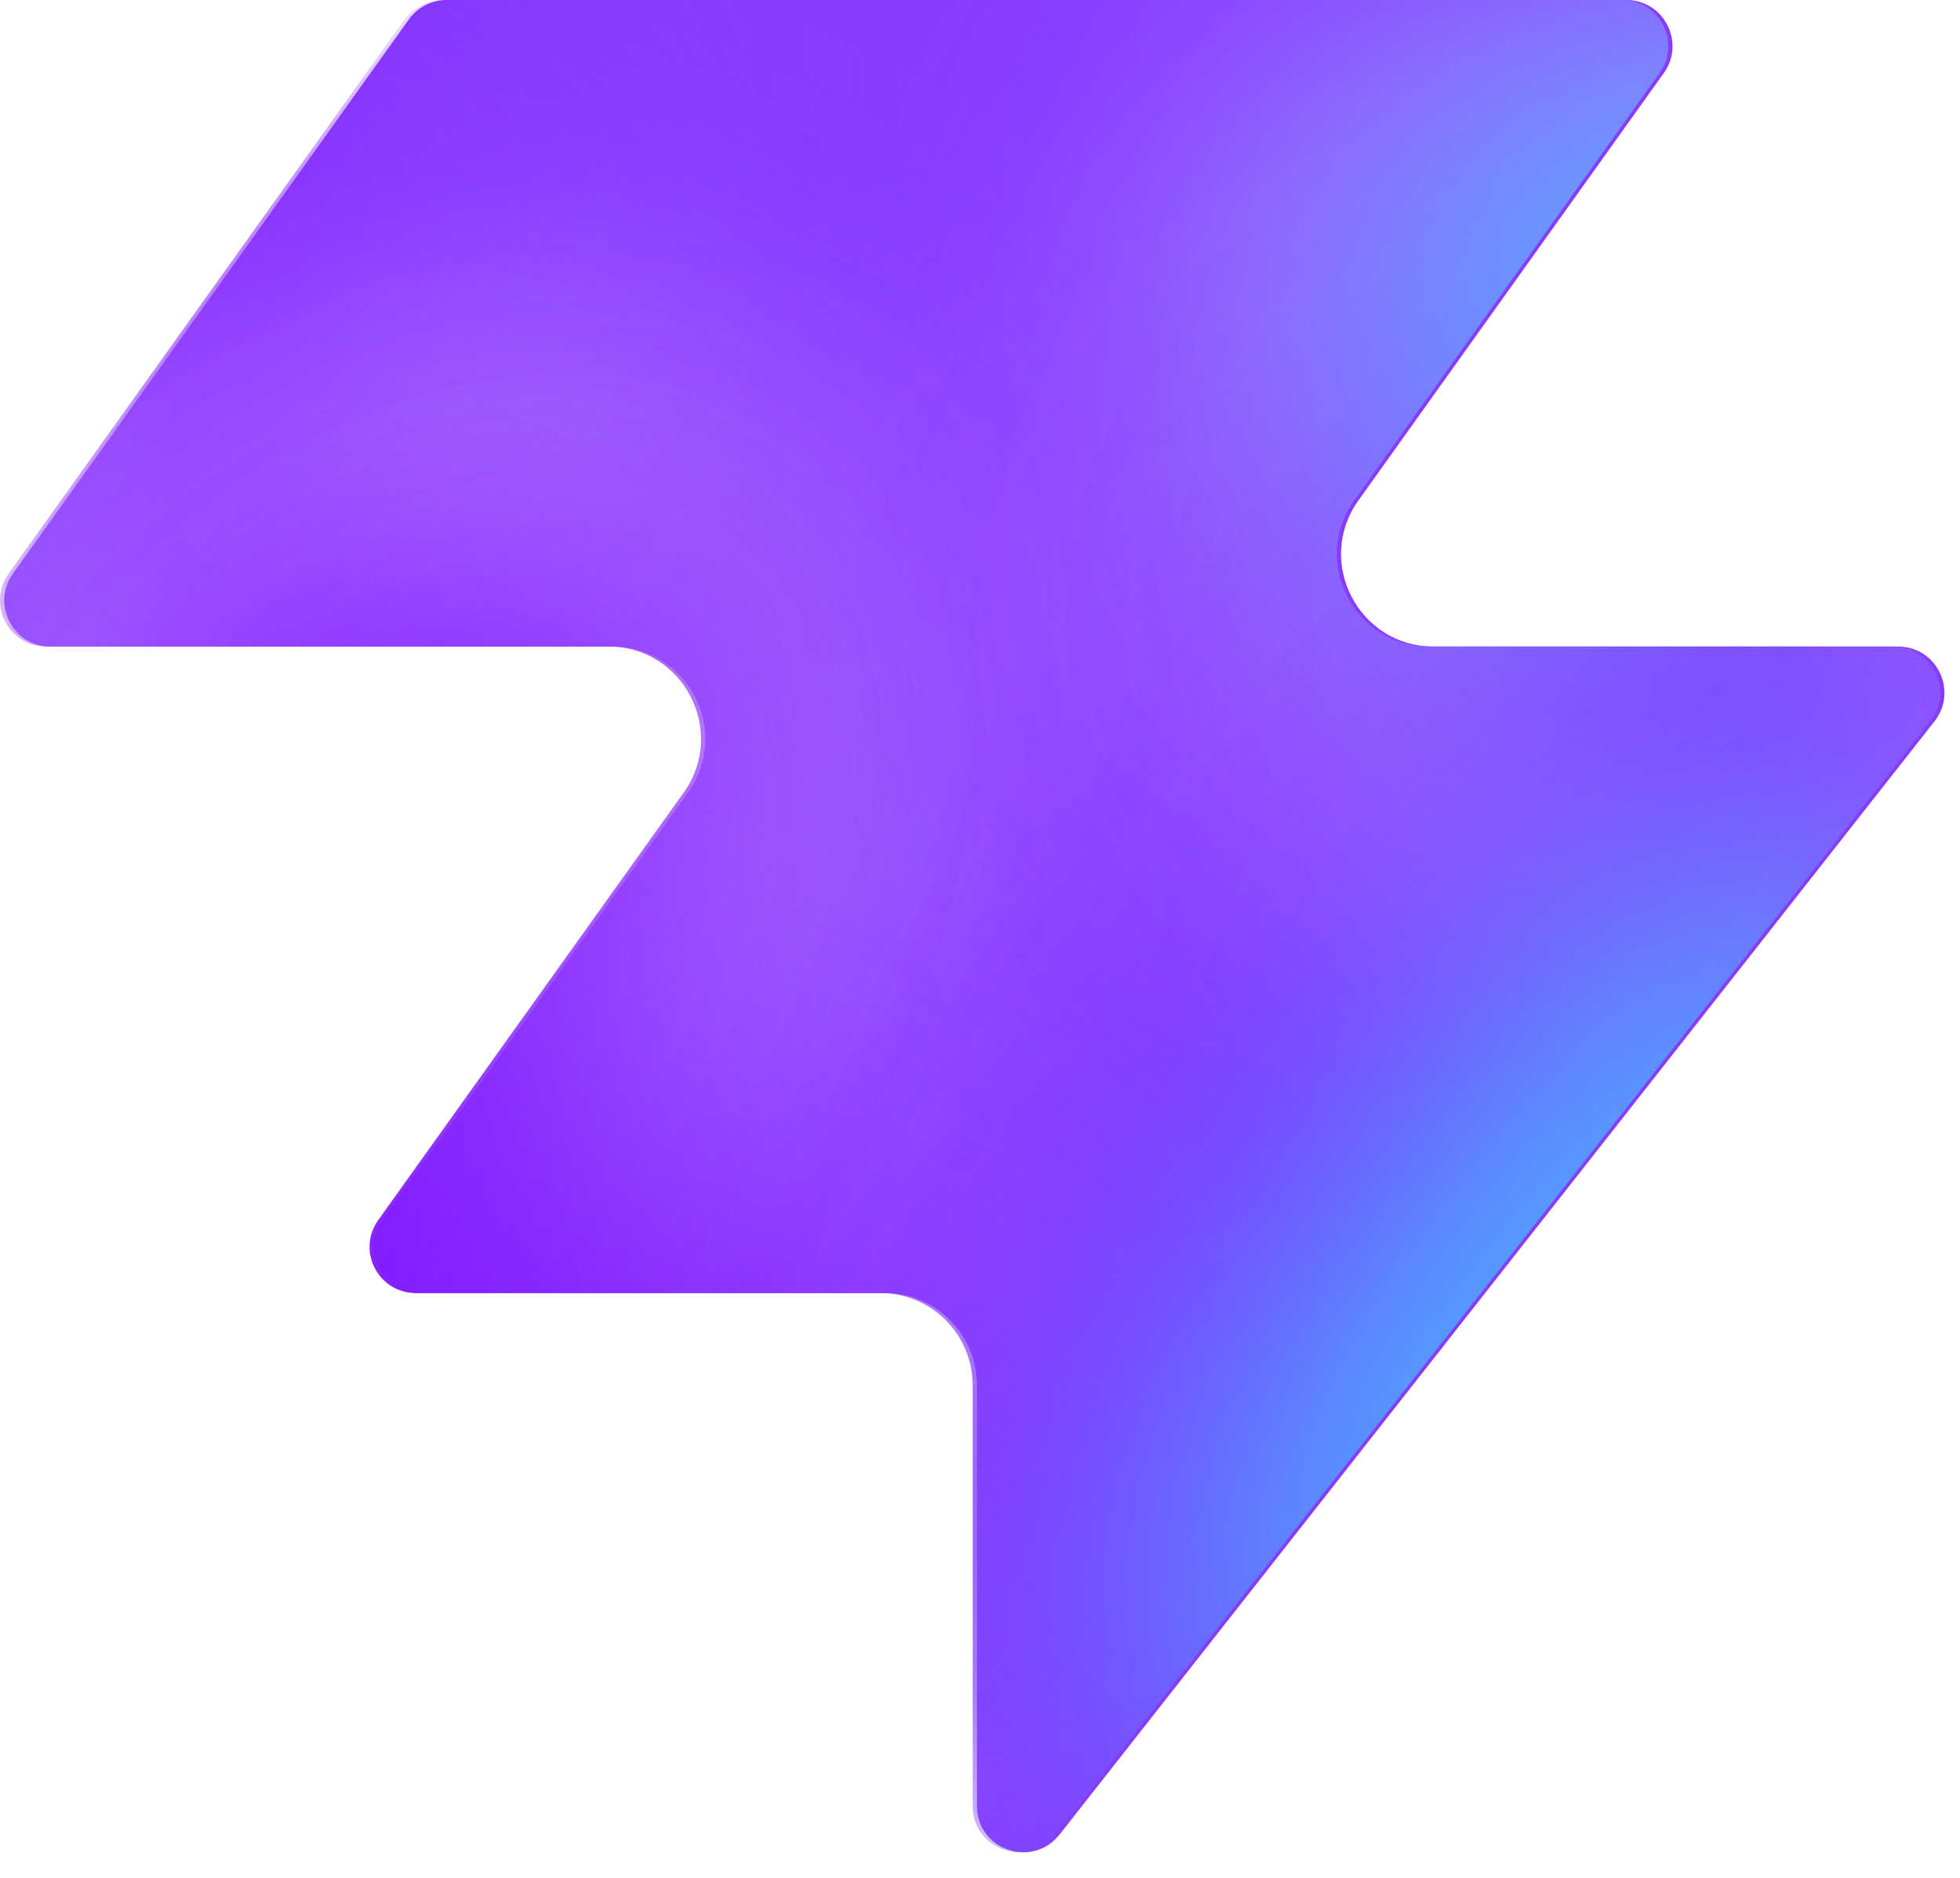
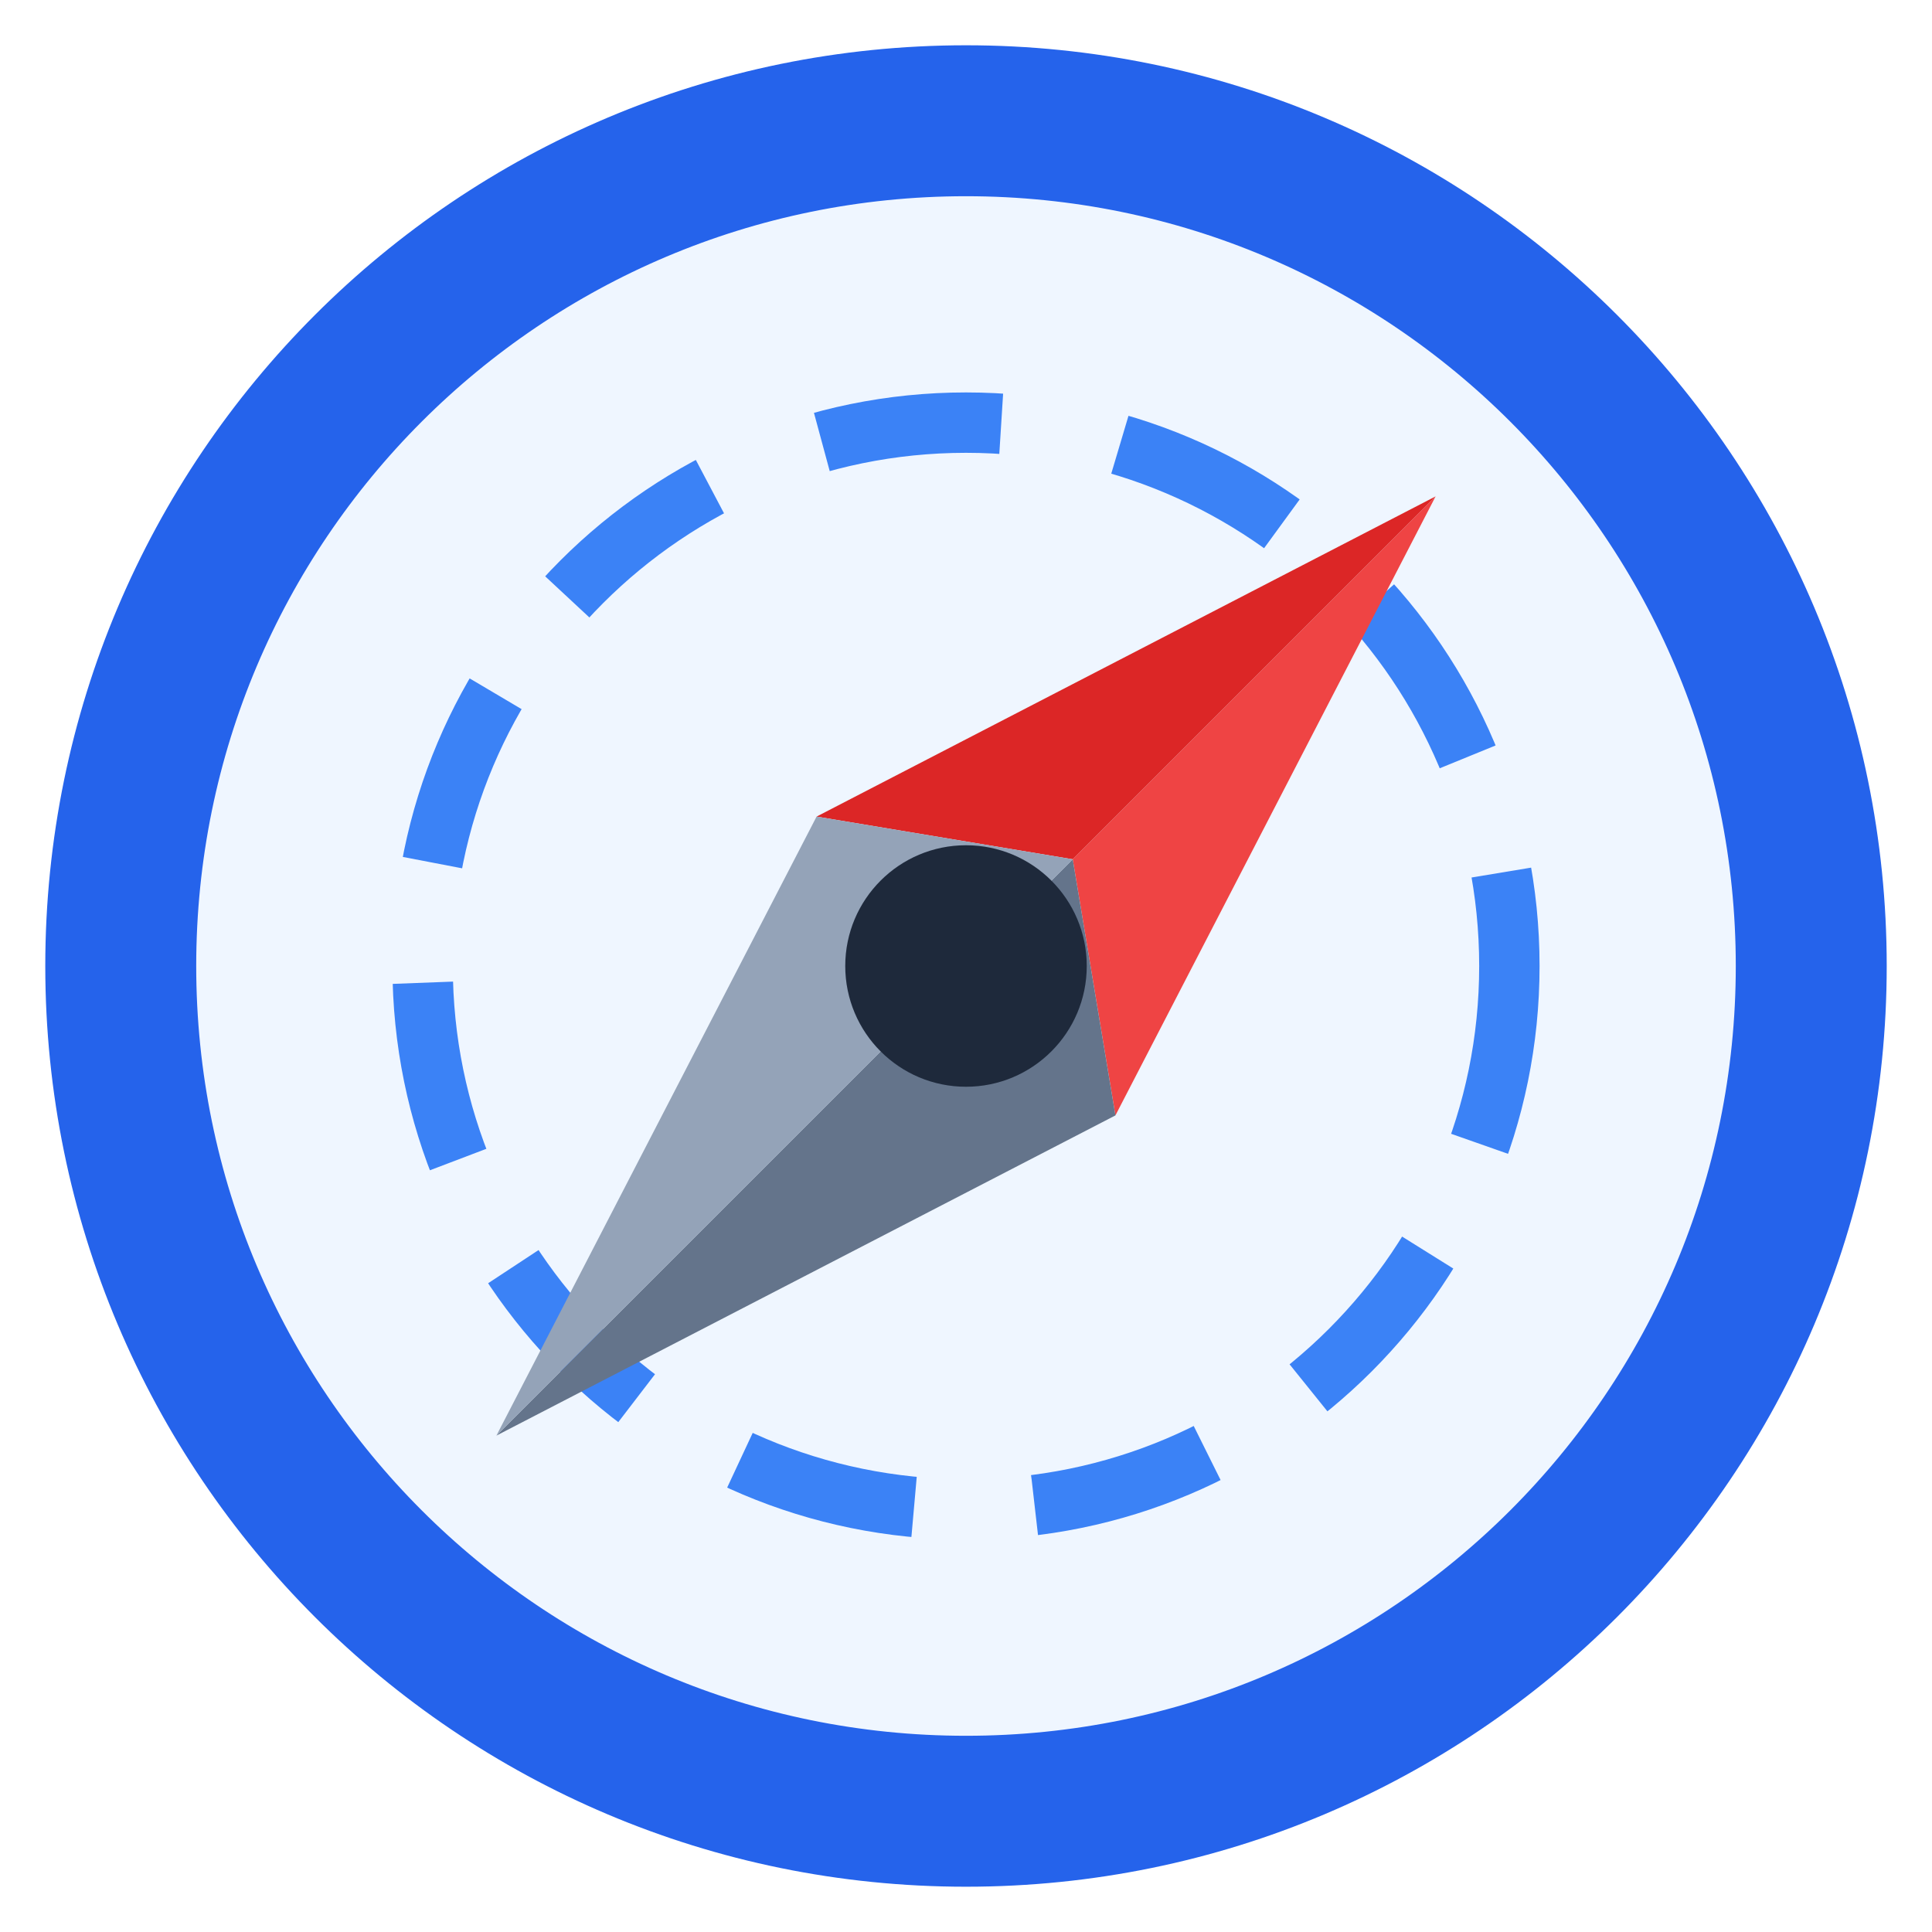
- <svg xmlns="http://www.w3.org/2000/svg" width="48" height="46" fill="none" viewBox="0 0 48 46">
-   <path fill="#863bff" d="M25.946 44.938c-.664.845-2.021.375-2.021-.698V33.937a2.26 2.26 0 0 0-2.262-2.262H10.287c-.92 0-1.456-1.04-.92-1.788l7.48-10.471c1.07-1.497 0-3.578-1.842-3.578H1.237c-.92 0-1.456-1.04-.92-1.788L10.013.474c.214-.297.556-.474.92-.474h28.894c.92 0 1.456 1.04.92 1.788l-7.48 10.471c-1.07 1.498 0 3.579 1.842 3.579h11.377c.943 0 1.473 1.088.89 1.83L25.947 44.94z" style="fill:#863bff;fill:color(display-p3 .525 .23 1);fill-opacity:1" />
-   <mask id="a" width="48" height="46" x="0" y="0" maskUnits="userSpaceOnUse" style="mask-type:alpha">
-     <path fill="#000" d="M25.842 44.938c-.664.844-2.021.375-2.021-.698V33.937a2.26 2.26 0 0 0-2.262-2.262H10.183c-.92 0-1.456-1.04-.92-1.788l7.48-10.471c1.07-1.498 0-3.579-1.842-3.579H1.133c-.92 0-1.456-1.04-.92-1.787L9.91.473c.214-.297.556-.474.92-.474h28.894c.92 0 1.456 1.04.92 1.788l-7.48 10.471c-1.07 1.498 0 3.578 1.842 3.578h11.377c.943 0 1.473 1.088.89 1.832L25.843 44.94z" style="fill:#000;fill-opacity:1" />
-   </mask>
-   <g mask="url(#a)">
-     <g filter="url(#b)">
-       <ellipse cx="5.508" cy="14.704" fill="#ede6ff" rx="5.508" ry="14.704" style="fill:#ede6ff;fill:color(display-p3 .927 .903 1);fill-opacity:1" transform="matrix(.00324 1 1 -.00324 -4.47 31.516)" />
-     </g>
-     <g filter="url(#c)">
-       <ellipse cx="10.399" cy="29.851" fill="#ede6ff" rx="10.399" ry="29.851" style="fill:#ede6ff;fill:color(display-p3 .927 .903 1);fill-opacity:1" transform="matrix(.00324 1 1 -.00324 -39.328 7.883)" />
-     </g>
-     <g filter="url(#d)">
-       <ellipse cx="5.508" cy="30.487" fill="#7e14ff" rx="5.508" ry="30.487" style="fill:#7e14ff;fill:color(display-p3 .492 .077 1);fill-opacity:1" transform="rotate(89.814 -25.913 -14.639)scale(1 -1)" />
-     </g>
-     <g filter="url(#e)">
-       <ellipse cx="5.508" cy="30.599" fill="#7e14ff" rx="5.508" ry="30.599" style="fill:#7e14ff;fill:color(display-p3 .492 .077 1);fill-opacity:1" transform="rotate(89.814 -32.644 -3.334)scale(1 -1)" />
-     </g>
-     <g filter="url(#f)">
-       <ellipse cx="5.508" cy="30.599" fill="#7e14ff" rx="5.508" ry="30.599" style="fill:#7e14ff;fill:color(display-p3 .492 .077 1);fill-opacity:1" transform="matrix(.00324 1 1 -.00324 -34.34 30.47)" />
-     </g>
-     <g filter="url(#g)">
-       <ellipse cx="14.072" cy="22.078" fill="#ede6ff" rx="14.072" ry="22.078" style="fill:#ede6ff;fill:color(display-p3 .927 .903 1);fill-opacity:1" transform="rotate(93.35 24.506 48.493)scale(-1 1)" />
-     </g>
-     <g filter="url(#h)">
-       <ellipse cx="3.47" cy="21.501" fill="#7e14ff" rx="3.47" ry="21.501" style="fill:#7e14ff;fill:color(display-p3 .492 .077 1);fill-opacity:1" transform="rotate(89.009 28.708 47.59)scale(-1 1)" />
-     </g>
-     <g filter="url(#i)">
-       <ellipse cx="3.47" cy="21.501" fill="#7e14ff" rx="3.47" ry="21.501" style="fill:#7e14ff;fill:color(display-p3 .492 .077 1);fill-opacity:1" transform="rotate(89.009 28.708 47.59)scale(-1 1)" />
-     </g>
-     <g filter="url(#j)">
-       <ellipse cx=".387" cy="8.972" fill="#7e14ff" rx="4.407" ry="29.108" style="fill:#7e14ff;fill:color(display-p3 .492 .077 1);fill-opacity:1" transform="rotate(39.51 .387 8.972)" />
-     </g>
-     <g filter="url(#k)">
-       <ellipse cx="47.523" cy="-6.092" fill="#7e14ff" rx="4.407" ry="29.108" style="fill:#7e14ff;fill:color(display-p3 .492 .077 1);fill-opacity:1" transform="rotate(37.892 47.523 -6.092)" />
-     </g>
-     <g filter="url(#l)">
-       <ellipse cx="41.412" cy="6.333" fill="#47bfff" rx="5.971" ry="9.665" style="fill:#47bfff;fill:color(display-p3 .28 .748 1);fill-opacity:1" transform="rotate(37.892 41.412 6.333)" />
-     </g>
-     <g filter="url(#m)">
-       <ellipse cx="-1.879" cy="38.332" fill="#7e14ff" rx="4.407" ry="29.108" style="fill:#7e14ff;fill:color(display-p3 .492 .077 1);fill-opacity:1" transform="rotate(37.892 -1.88 38.332)" />
-     </g>
-     <g filter="url(#n)">
-       <ellipse cx="-1.879" cy="38.332" fill="#7e14ff" rx="4.407" ry="29.108" style="fill:#7e14ff;fill:color(display-p3 .492 .077 1);fill-opacity:1" transform="rotate(37.892 -1.88 38.332)" />
-     </g>
-     <g filter="url(#o)">
-       <ellipse cx="35.651" cy="29.907" fill="#7e14ff" rx="4.407" ry="29.108" style="fill:#7e14ff;fill:color(display-p3 .492 .077 1);fill-opacity:1" transform="rotate(37.892 35.651 29.907)" />
-     </g>
-     <g filter="url(#p)">
-       <ellipse cx="38.418" cy="32.4" fill="#47bfff" rx="5.971" ry="15.297" style="fill:#47bfff;fill:color(display-p3 .28 .748 1);fill-opacity:1" transform="rotate(37.892 38.418 32.4)" />
-     </g>
+ <svg xmlns="http://www.w3.org/2000/svg" viewBox="0 0 32 32" width="32" height="32">
+   <circle cx="16" cy="16" r="14" fill="#eff6ff" stroke="#2563eb" stroke-width="2.5" />
+   <circle cx="16" cy="16" r="9" fill="none" stroke="#3b82f6" stroke-width="1" stroke-dasharray="3,2" />
+   <g transform="rotate(45 16 16)">
+     <path d="M16,5 L19.5,16 L16,13.5 Z" fill="#ef4444" />
+     <path d="M16,5 L12.5,16 L16,13.5 Z" fill="#dc2626" />
+     <path d="M16,27 L19.5,16 L16,13.5 Z" fill="#64748b" />
+     <path d="M16,27 L12.5,16 L16,13.5 Z" fill="#94a3b8" />
  </g>
-   <defs>
-     <filter id="b" width="60.045" height="41.654" x="-19.77" y="16.149" color-interpolation-filters="sRGB" filterUnits="userSpaceOnUse">
-       <feFlood flood-opacity="0" result="BackgroundImageFix" />
-       <feBlend in="SourceGraphic" in2="BackgroundImageFix" result="shape" />
-       <feGaussianBlur result="effect1_foregroundBlur_2002_17158" stdDeviation="7.659" />
-     </filter>
-     <filter id="c" width="90.34" height="51.437" x="-54.613" y="-7.533" color-interpolation-filters="sRGB" filterUnits="userSpaceOnUse">
-       <feFlood flood-opacity="0" result="BackgroundImageFix" />
-       <feBlend in="SourceGraphic" in2="BackgroundImageFix" result="shape" />
-       <feGaussianBlur result="effect1_foregroundBlur_2002_17158" stdDeviation="7.659" />
-     </filter>
-     <filter id="d" width="79.355" height="29.4" x="-49.64" y="2.03" color-interpolation-filters="sRGB" filterUnits="userSpaceOnUse">
-       <feFlood flood-opacity="0" result="BackgroundImageFix" />
-       <feBlend in="SourceGraphic" in2="BackgroundImageFix" result="shape" />
-       <feGaussianBlur result="effect1_foregroundBlur_2002_17158" stdDeviation="4.596" />
-     </filter>
-     <filter id="e" width="79.579" height="29.4" x="-45.045" y="20.029" color-interpolation-filters="sRGB" filterUnits="userSpaceOnUse">
-       <feFlood flood-opacity="0" result="BackgroundImageFix" />
-       <feBlend in="SourceGraphic" in2="BackgroundImageFix" result="shape" />
-       <feGaussianBlur result="effect1_foregroundBlur_2002_17158" stdDeviation="4.596" />
-     </filter>
-     <filter id="f" width="79.579" height="29.4" x="-43.513" y="21.178" color-interpolation-filters="sRGB" filterUnits="userSpaceOnUse">
-       <feFlood flood-opacity="0" result="BackgroundImageFix" />
-       <feBlend in="SourceGraphic" in2="BackgroundImageFix" result="shape" />
-       <feGaussianBlur result="effect1_foregroundBlur_2002_17158" stdDeviation="4.596" />
-     </filter>
-     <filter id="g" width="74.749" height="58.852" x="15.756" y="-17.901" color-interpolation-filters="sRGB" filterUnits="userSpaceOnUse">
-       <feFlood flood-opacity="0" result="BackgroundImageFix" />
-       <feBlend in="SourceGraphic" in2="BackgroundImageFix" result="shape" />
-       <feGaussianBlur result="effect1_foregroundBlur_2002_17158" stdDeviation="7.659" />
-     </filter>
-     <filter id="h" width="61.377" height="25.362" x="23.548" y="2.284" color-interpolation-filters="sRGB" filterUnits="userSpaceOnUse">
-       <feFlood flood-opacity="0" result="BackgroundImageFix" />
-       <feBlend in="SourceGraphic" in2="BackgroundImageFix" result="shape" />
-       <feGaussianBlur result="effect1_foregroundBlur_2002_17158" stdDeviation="4.596" />
-     </filter>
-     <filter id="i" width="61.377" height="25.362" x="23.548" y="2.284" color-interpolation-filters="sRGB" filterUnits="userSpaceOnUse">
-       <feFlood flood-opacity="0" result="BackgroundImageFix" />
-       <feBlend in="SourceGraphic" in2="BackgroundImageFix" result="shape" />
-       <feGaussianBlur result="effect1_foregroundBlur_2002_17158" stdDeviation="4.596" />
-     </filter>
-     <filter id="j" width="56.045" height="63.649" x="-27.636" y="-22.853" color-interpolation-filters="sRGB" filterUnits="userSpaceOnUse">
-       <feFlood flood-opacity="0" result="BackgroundImageFix" />
-       <feBlend in="SourceGraphic" in2="BackgroundImageFix" result="shape" />
-       <feGaussianBlur result="effect1_foregroundBlur_2002_17158" stdDeviation="4.596" />
-     </filter>
-     <filter id="k" width="54.814" height="64.646" x="20.116" y="-38.415" color-interpolation-filters="sRGB" filterUnits="userSpaceOnUse">
-       <feFlood flood-opacity="0" result="BackgroundImageFix" />
-       <feBlend in="SourceGraphic" in2="BackgroundImageFix" result="shape" />
-       <feGaussianBlur result="effect1_foregroundBlur_2002_17158" stdDeviation="4.596" />
-     </filter>
-     <filter id="l" width="33.541" height="35.313" x="24.641" y="-11.323" color-interpolation-filters="sRGB" filterUnits="userSpaceOnUse">
-       <feFlood flood-opacity="0" result="BackgroundImageFix" />
-       <feBlend in="SourceGraphic" in2="BackgroundImageFix" result="shape" />
-       <feGaussianBlur result="effect1_foregroundBlur_2002_17158" stdDeviation="4.596" />
-     </filter>
-     <filter id="m" width="54.814" height="64.646" x="-29.286" y="6.009" color-interpolation-filters="sRGB" filterUnits="userSpaceOnUse">
-       <feFlood flood-opacity="0" result="BackgroundImageFix" />
-       <feBlend in="SourceGraphic" in2="BackgroundImageFix" result="shape" />
-       <feGaussianBlur result="effect1_foregroundBlur_2002_17158" stdDeviation="4.596" />
-     </filter>
-     <filter id="n" width="54.814" height="64.646" x="-29.286" y="6.009" color-interpolation-filters="sRGB" filterUnits="userSpaceOnUse">
-       <feFlood flood-opacity="0" result="BackgroundImageFix" />
-       <feBlend in="SourceGraphic" in2="BackgroundImageFix" result="shape" />
-       <feGaussianBlur result="effect1_foregroundBlur_2002_17158" stdDeviation="4.596" />
-     </filter>
-     <filter id="o" width="54.814" height="64.646" x="8.244" y="-2.416" color-interpolation-filters="sRGB" filterUnits="userSpaceOnUse">
-       <feFlood flood-opacity="0" result="BackgroundImageFix" />
-       <feBlend in="SourceGraphic" in2="BackgroundImageFix" result="shape" />
-       <feGaussianBlur result="effect1_foregroundBlur_2002_17158" stdDeviation="4.596" />
-     </filter>
-     <filter id="p" width="39.409" height="43.623" x="18.713" y="10.588" color-interpolation-filters="sRGB" filterUnits="userSpaceOnUse">
-       <feFlood flood-opacity="0" result="BackgroundImageFix" />
-       <feBlend in="SourceGraphic" in2="BackgroundImageFix" result="shape" />
-       <feGaussianBlur result="effect1_foregroundBlur_2002_17158" stdDeviation="4.596" />
-     </filter>
-   </defs>
+   <circle cx="16" cy="16" r="2" fill="#1e293b" />
</svg>
